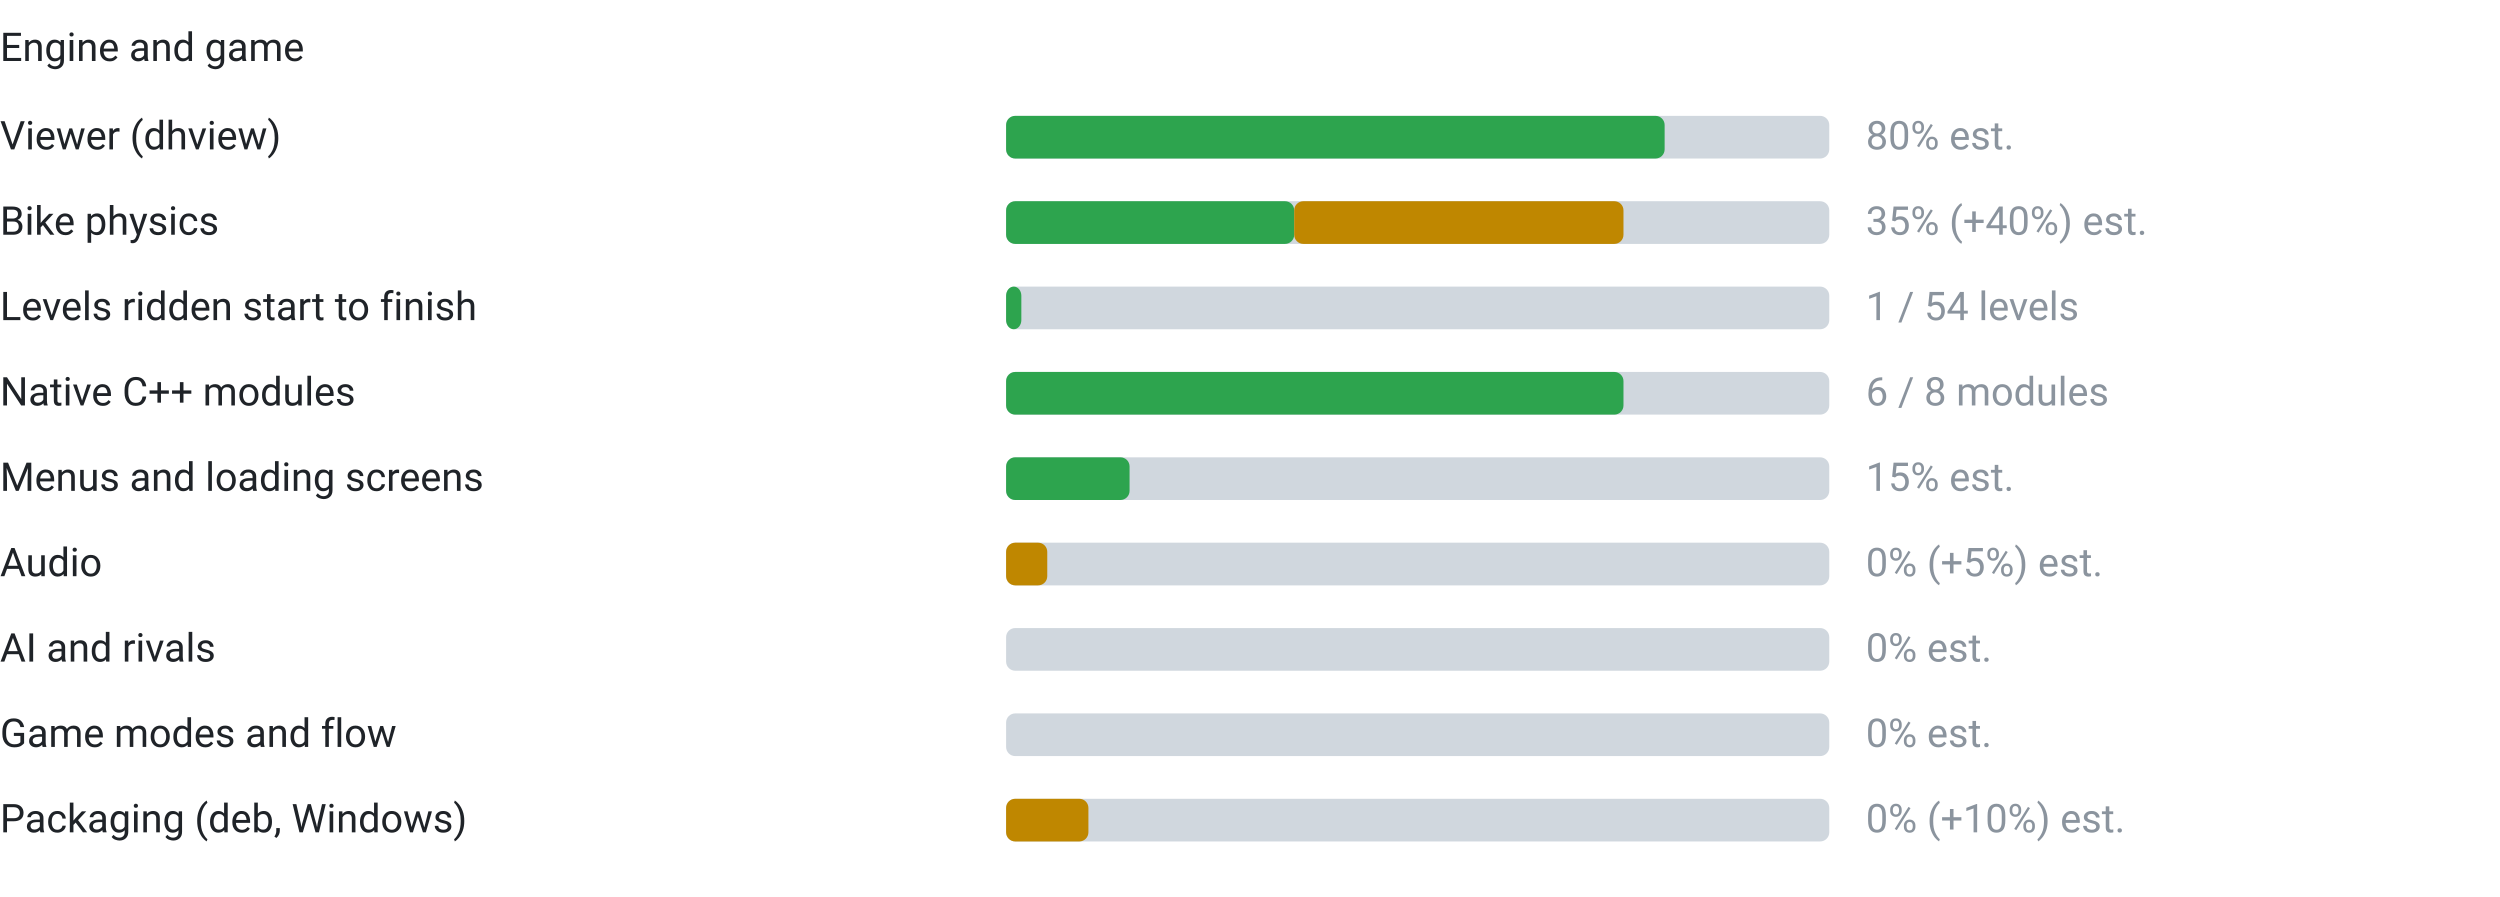
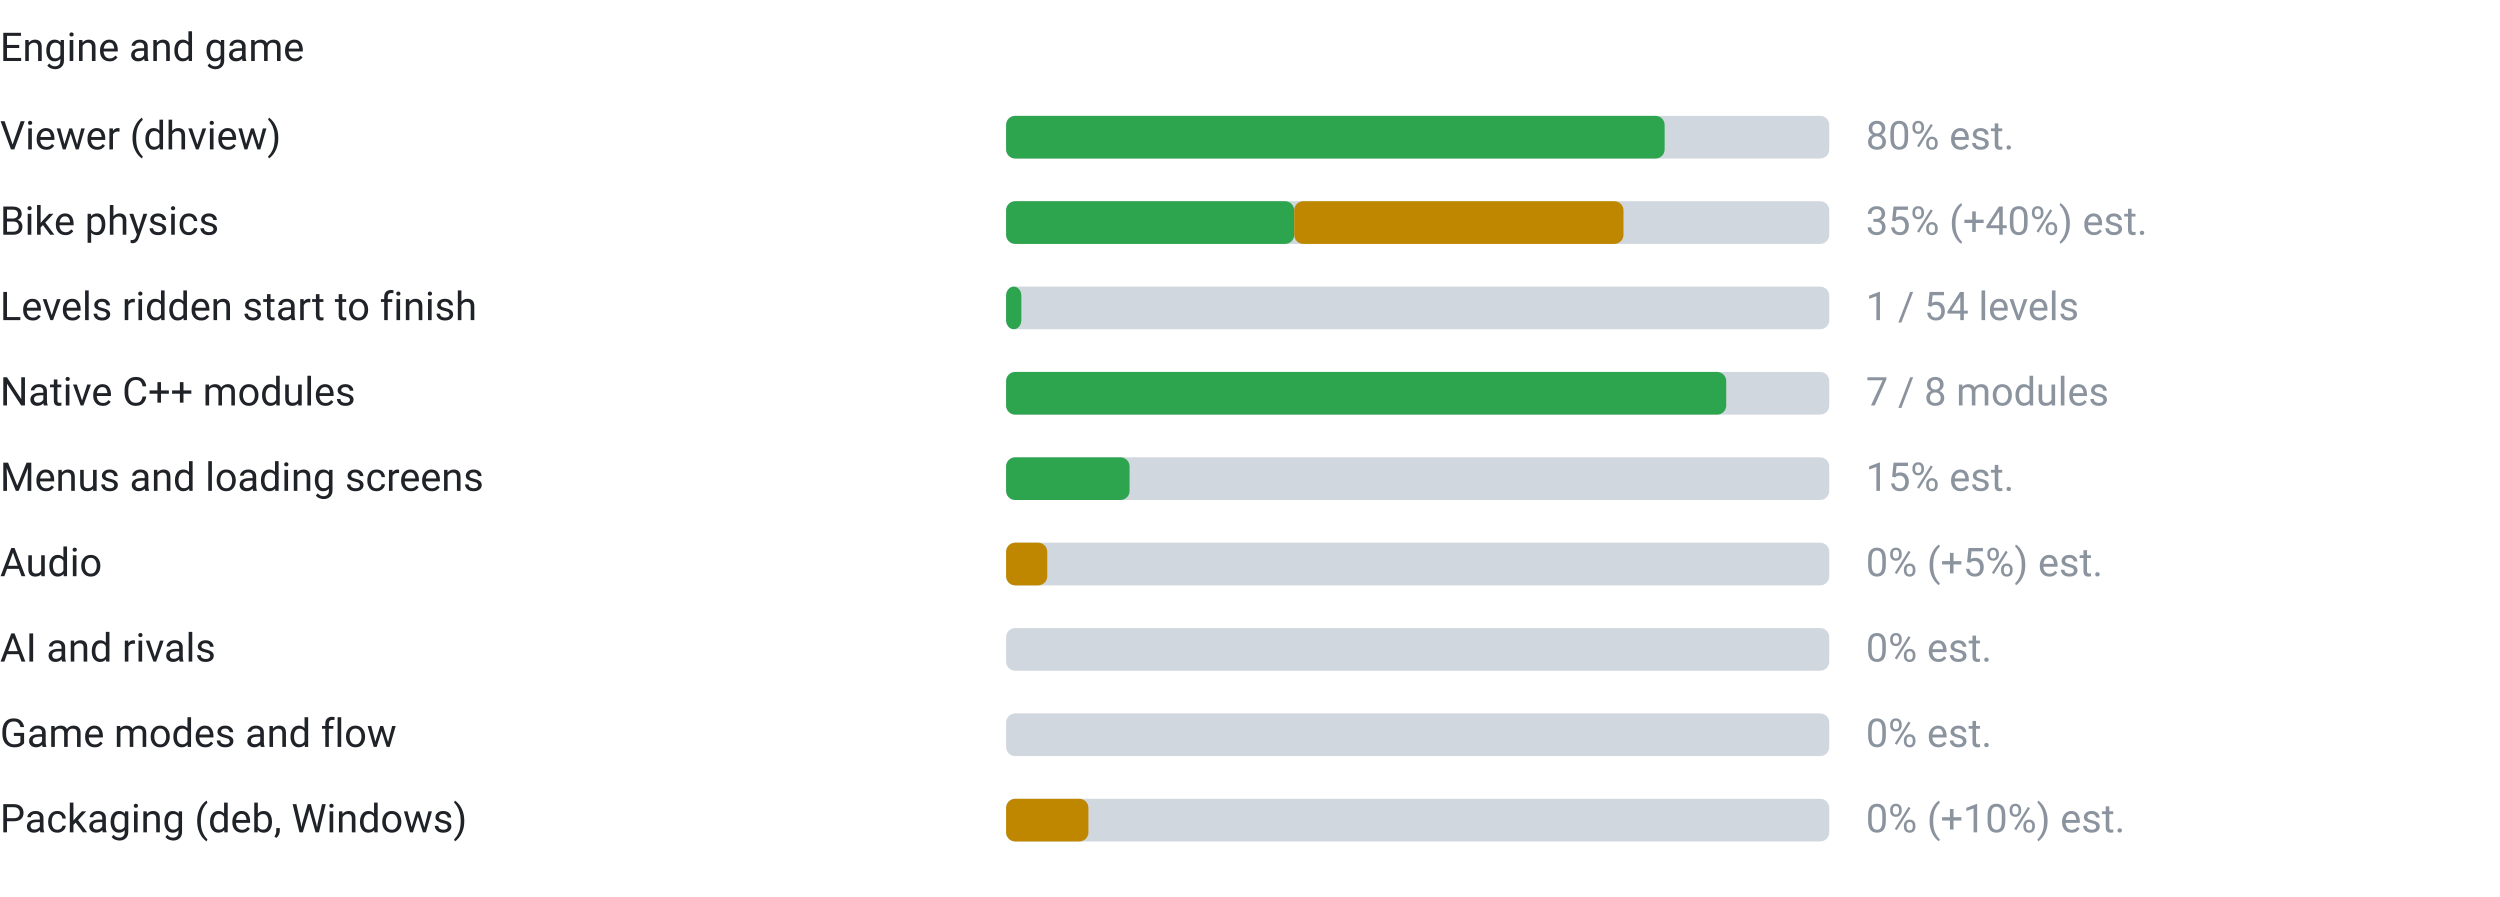
<svg xmlns="http://www.w3.org/2000/svg" width="820" height="294" viewBox="0 0 820 294" role="img" aria-label="Engine and game">
  <style>text{font:13px system-ui,-apple-system,Segoe UI,Roboto,sans-serif;fill:#1f2328}.d{fill:#8b949e}.t{fill:#d0d7de}.v{fill:#2da44e}.w{fill:#bf8700}@media(prefers-color-scheme:dark){text{fill:#e6edf3}.d{fill:#8b949e}.t{fill:#30363d}.v{fill:#3fb950}.w{fill:#d29922}}</style>
  <text x="0" y="20" font-weight="600">Engine and game</text>
  <text x="0" y="49">Viewer (dhview)</text>
  <rect class="t" x="330" y="38" width="270" height="14" rx="3" />
  <rect class="v" x="330" y="38" width="216.0" height="14" rx="3" />
  <text class="d" x="612" y="49">80% est.</text>
  <text x="0" y="77">Bike physics</text>
  <rect class="t" x="330" y="66" width="270" height="14" rx="3" />
  <rect class="v" x="330" y="66" width="94.5" height="14" rx="3" />
  <rect class="w" x="424.5" y="66" width="108.0" height="14" rx="3" />
  <text class="d" x="612" y="77">35% (+40%) est.</text>
  <text x="0" y="105">Levels ridden start to finish</text>
  <rect class="t" x="330" y="94" width="270" height="14" rx="3" />
  <rect class="v" x="330" y="94" width="5.0" height="14" rx="3" />
  <text class="d" x="612" y="105">1 / 54 levels</text>
  <text x="0" y="133">Native C++ modules</text>
  <rect class="t" x="330" y="122" width="270" height="14" rx="3" />
-   <rect class="v" x="330" y="122" width="202.5" height="14" rx="3" />
-   <text class="d" x="612" y="133">6 / 8 modules</text>
+   <rect class="v" x="330" y="122" width="236.2" height="14" rx="3" />
+   <text class="d" x="612" y="133">7 / 8 modules</text>
  <text x="0" y="161">Menus and loading screens</text>
  <rect class="t" x="330" y="150" width="270" height="14" rx="3" />
  <rect class="v" x="330" y="150" width="40.5" height="14" rx="3" />
  <text class="d" x="612" y="161">15% est.</text>
  <text x="0" y="189">Audio</text>
  <rect class="t" x="330" y="178" width="270" height="14" rx="3" />
  <rect class="w" x="330.0" y="178" width="13.5" height="14" rx="3" />
  <text class="d" x="612" y="189">0% (+5%) est.</text>
  <text x="0" y="217">AI and rivals</text>
  <rect class="t" x="330" y="206" width="270" height="14" rx="3" />
  <text class="d" x="612" y="217">0% est.</text>
  <text x="0" y="245">Game modes and flow</text>
  <rect class="t" x="330" y="234" width="270" height="14" rx="3" />
  <text class="d" x="612" y="245">0% est.</text>
  <text x="0" y="273">Packaging (deb, Windows)</text>
  <rect class="t" x="330" y="262" width="270" height="14" rx="3" />
  <rect class="w" x="330.0" y="262" width="27.0" height="14" rx="3" />
  <text class="d" x="612" y="273">0% (+10%) est.</text>
</svg>
